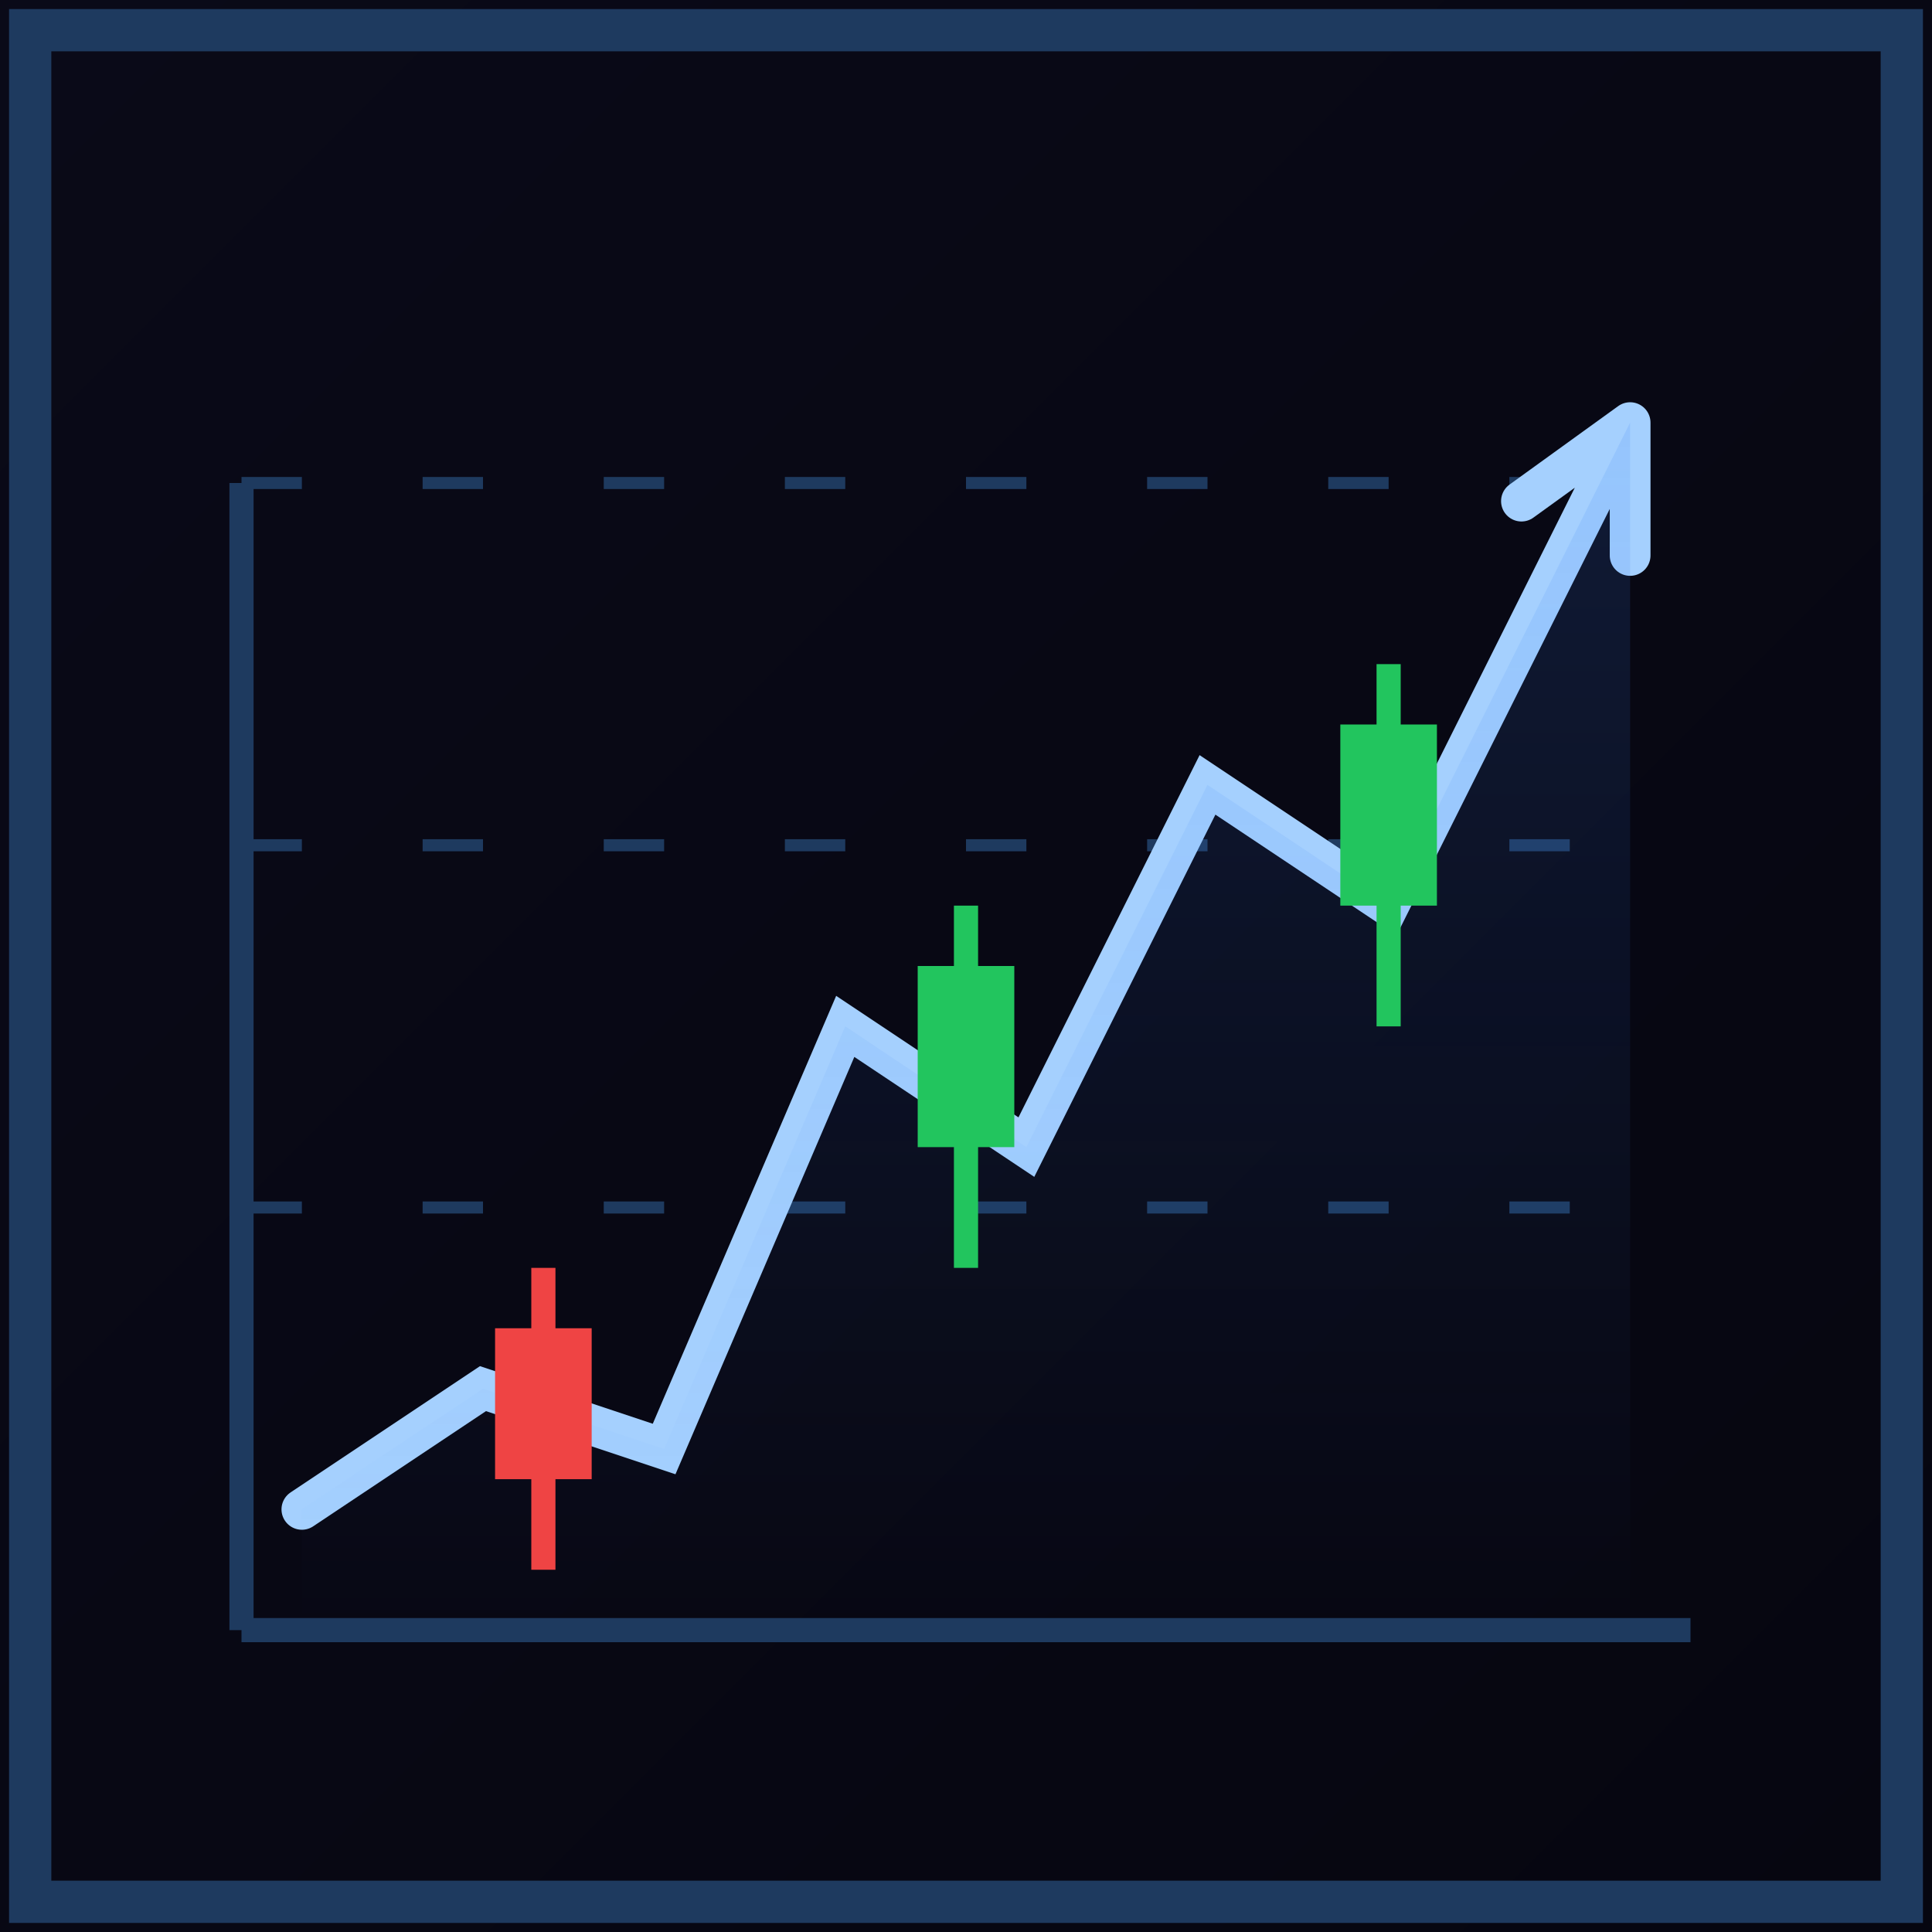
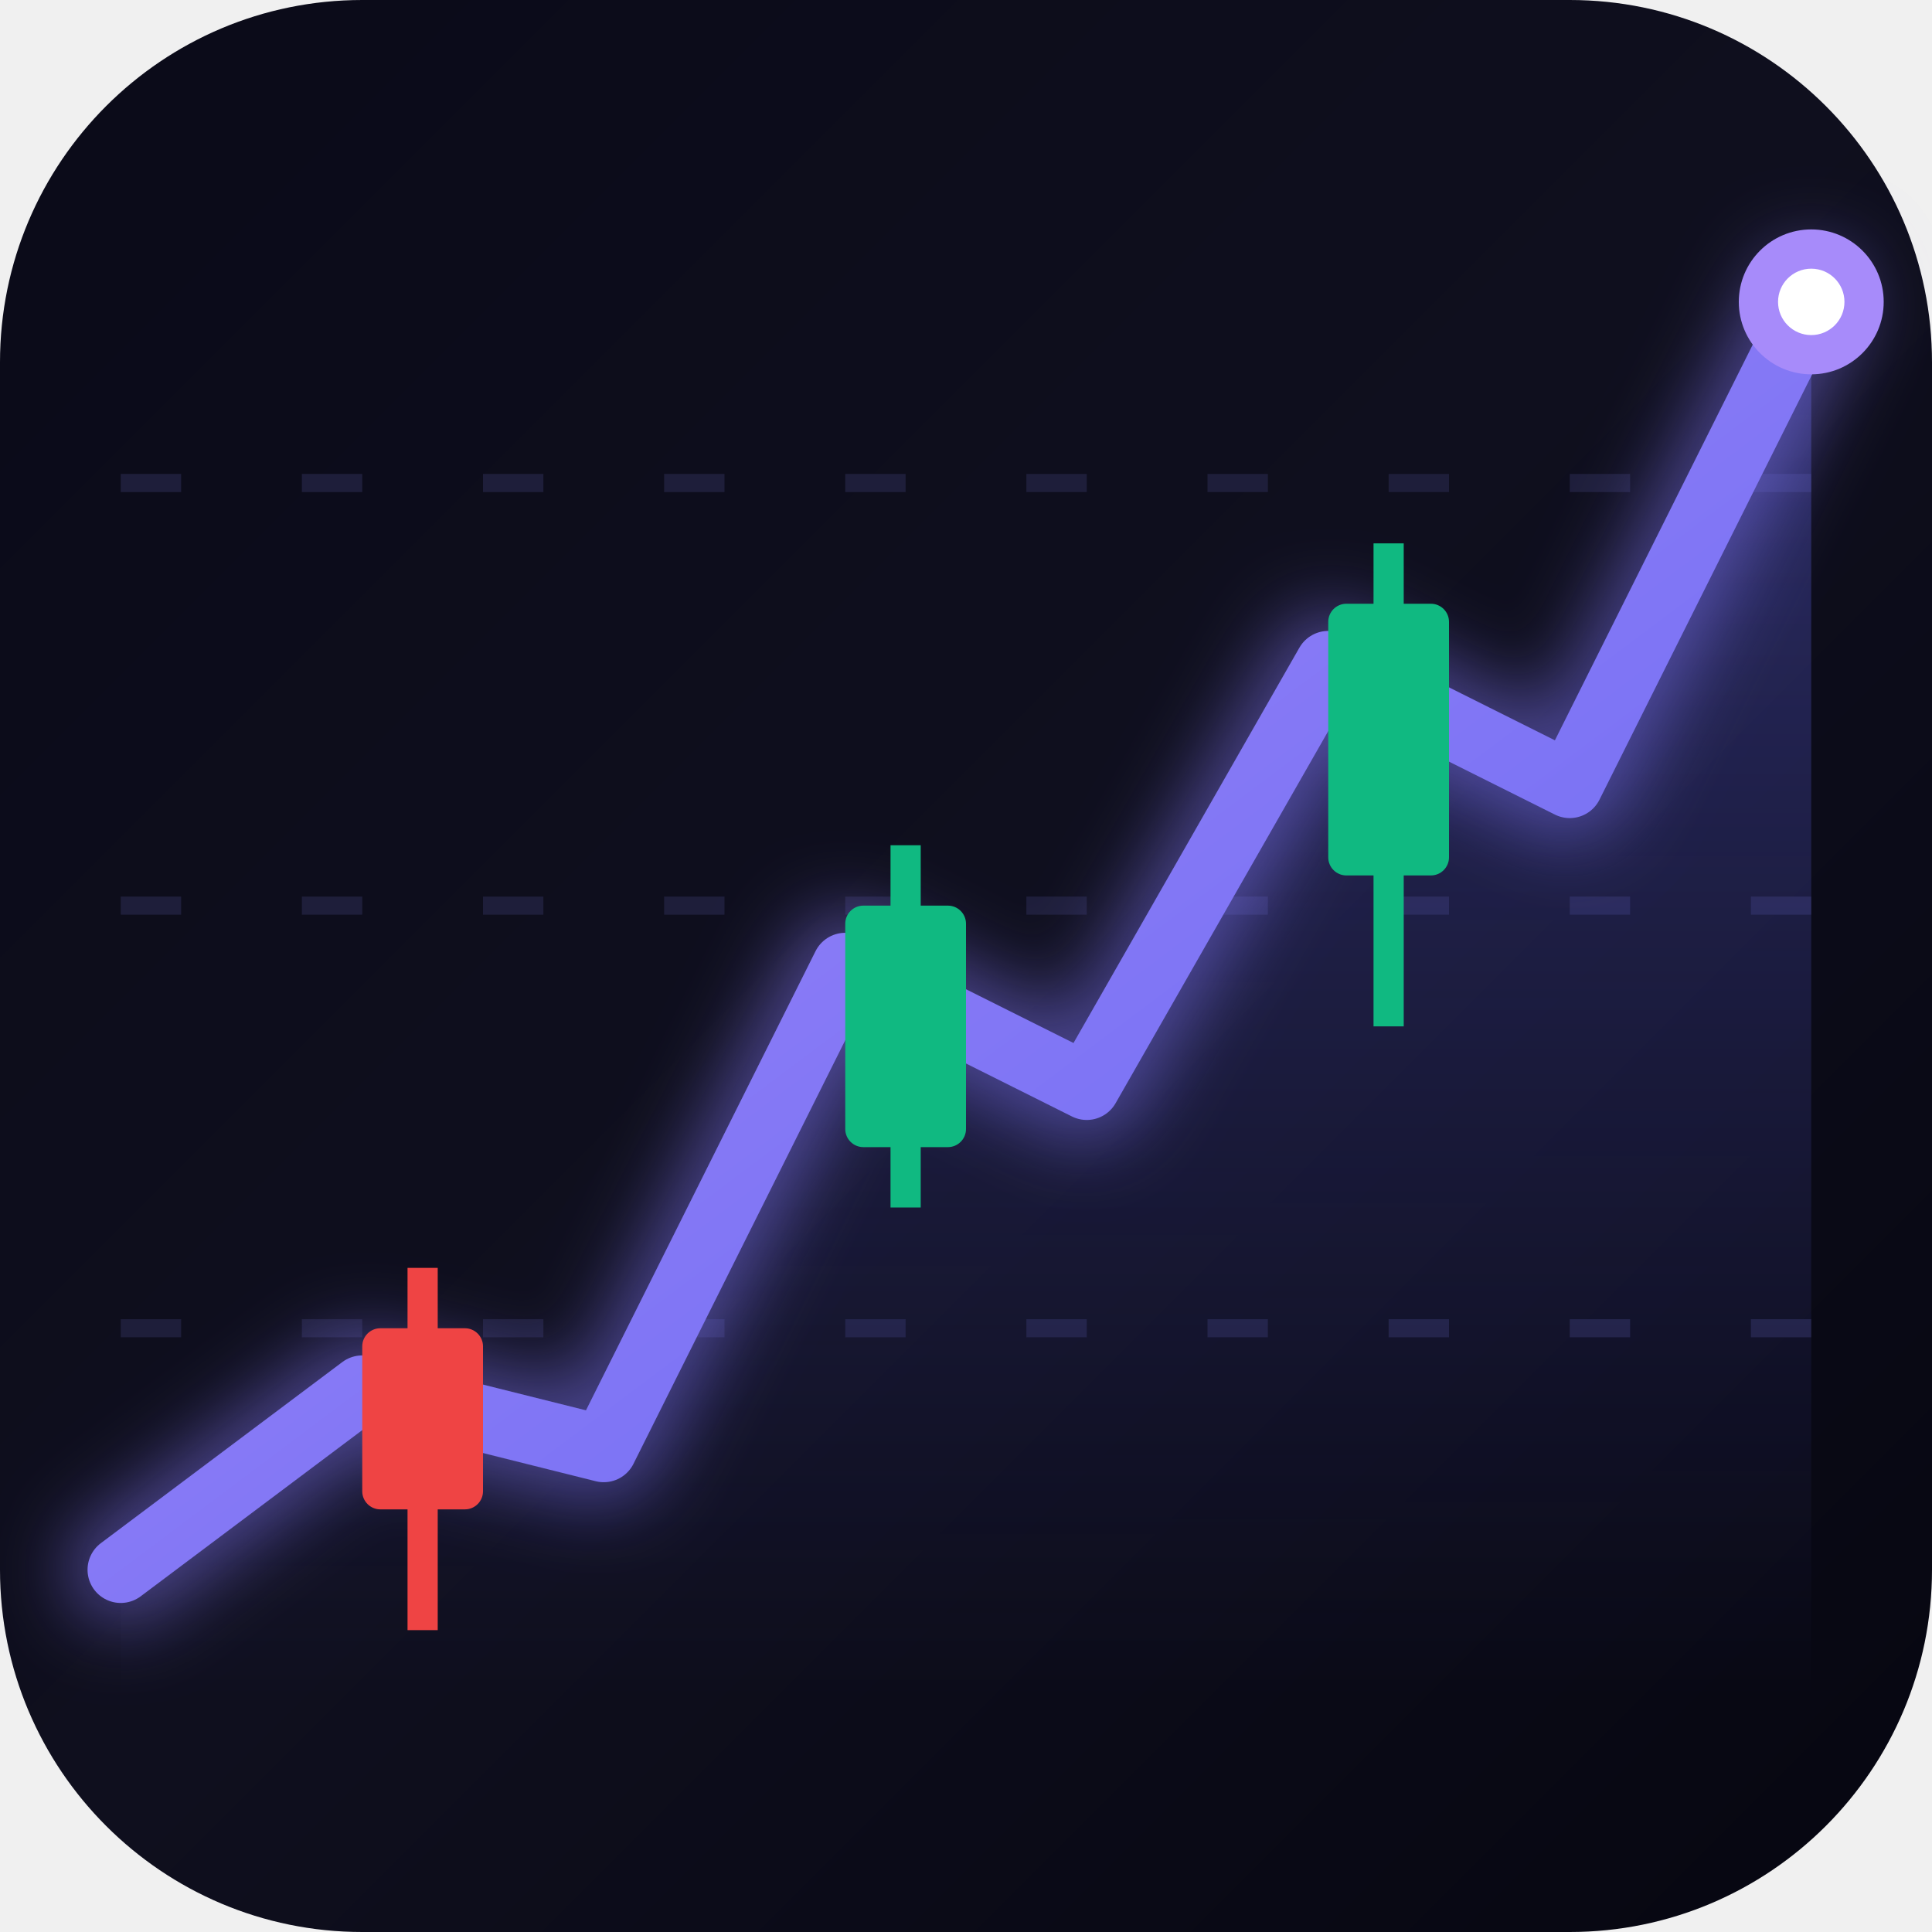
<svg xmlns="http://www.w3.org/2000/svg" width="32" height="32" viewBox="0 0 32 32">
  <defs>
    <linearGradient id="bg" x1="0%" y1="0%" x2="100%" y2="100%">
      <stop offset="0%" stop-color="#0a0a18" />
+       <stop offset="50%" stop-color="#0f0f1e" />
      <stop offset="100%" stop-color="#060610" />
    </linearGradient>
+     <linearGradient id="lineGlow" x1="0%" y1="0%" x2="100%" y2="100%">
+       <stop offset="0%" stop-color="#a78bfa" />
+       <stop offset="100%" stop-color="#6366f1" />
+     </linearGradient>
    <linearGradient id="fill" x1="0%" y1="0%" x2="0%" y2="100%">
-       <stop offset="0%" stop-color="#3b82f6" stop-opacity="0.15" />
-       <stop offset="100%" stop-color="#3b82f6" stop-opacity="0" />
+       <stop offset="0%" stop-color="#6366f1" stop-opacity="0.35" />
+       <stop offset="100%" stop-color="#6366f1" stop-opacity="0" />
    </linearGradient>
+     <filter id="lineBlur" x="-20%" y="-20%" width="140%" height="140%">
+       <feGaussianBlur stdDeviation="0.6" />
+     </filter>
  </defs>
-   <rect width="32" height="32" fill="url(#bg)" />
-   <rect x="0.5" y="0.5" width="31" height="31" fill="none" stroke="#1e3a5f" stroke-width="0.7" />
-   <line x1="4" y1="8" x2="4" y2="27" stroke="#1e3a5f" stroke-width="0.4" />
-   <line x1="4" y1="27" x2="28" y2="27" stroke="#1e3a5f" stroke-width="0.4" />
-   <line x1="4" y1="20" x2="28" y2="20" stroke="#1e3a5f" stroke-width="0.2" stroke-dasharray="1,2" />
-   <line x1="4" y1="14" x2="28" y2="14" stroke="#1e3a5f" stroke-width="0.2" stroke-dasharray="1,2" />
-   <line x1="4" y1="8" x2="28" y2="8" stroke="#1e3a5f" stroke-width="0.2" stroke-dasharray="1,2" />
-   <path d="M5,25 L8,23 L11,24 L14,17 L17,19 L20,13 L23,15 L27,7 M27,7 L25.2,8.3 M27,7 L27,9.2" fill="none" stroke="#a5d0fe" stroke-width="0.675" stroke-linecap="round" stroke-linejoin="miter" />
-   <polygon points="5,25 8,23 11,24 14,17 17,19 20,13 23,15 27,7 27,27 5,27" fill="url(#fill)" />
-   <line x1="9" y1="21" x2="9" y2="26" stroke="#ef4444" stroke-width="0.4" />
-   <rect x="8.2" y="22" width="1.6" height="2.5" fill="#ef4444" />
-   <line x1="16" y1="15" x2="16" y2="21" stroke="#22c55e" stroke-width="0.4" />
-   <rect x="15.2" y="16" width="1.6" height="3" fill="#22c55e" />
-   <line x1="23" y1="11" x2="23" y2="17" stroke="#22c55e" stroke-width="0.4" />
-   <rect x="22.2" y="12" width="1.6" height="3" fill="#22c55e" />
+   <rect width="32" height="32" rx="6" fill="url(#bg)" />
+   <line x1="2" y1="22" x2="30" y2="22" stroke="#1e1e3a" stroke-width="0.3" stroke-dasharray="1,2" />
+   <line x1="2" y1="15" x2="30" y2="15" stroke="#1e1e3a" stroke-width="0.3" stroke-dasharray="1,2" />
+   <line x1="2" y1="8" x2="30" y2="8" stroke="#1e1e3a" stroke-width="0.3" stroke-dasharray="1,2" />
+   <polygon points="2,26 6,23 10,24 14,16 18,18 22,11 26,13 30,5 30,28 2,28" fill="url(#fill)" />
+   <path d="M2,26 L6,23 L10,24 L14,16 L18,18 L22,11 L26,13 L30,5" fill="none" stroke="url(#lineGlow)" stroke-width="1.8" stroke-linecap="round" stroke-linejoin="round" filter="url(#lineBlur)" opacity="0.5" />
+   <path d="M2,26 L6,23 L10,24 L14,16 L18,18 L22,11 L26,13 L30,5" fill="none" stroke="url(#lineGlow)" stroke-width="1.1" stroke-linecap="round" stroke-linejoin="round" />
+   <line x1="7" y1="21" x2="7" y2="27" stroke="#ef4444" stroke-width="0.5" />
+   <rect x="6" y="22" width="2" height="3" rx="0.3" fill="#ef4444" />
+   <line x1="15" y1="14" x2="15" y2="20" stroke="#10b981" stroke-width="0.5" />
+   <rect x="14" y="15" width="2" height="4" rx="0.3" fill="#10b981" />
+   <line x1="23" y1="9" x2="23" y2="17" stroke="#10b981" stroke-width="0.5" />
+   <rect x="22" y="10" width="2" height="4.5" rx="0.3" fill="#10b981" />
+   <circle cx="30" cy="5" r="1.2" fill="#a78bfa" />
+   <circle cx="30" cy="5" r="0.55" fill="#ffffff" />
</svg>
